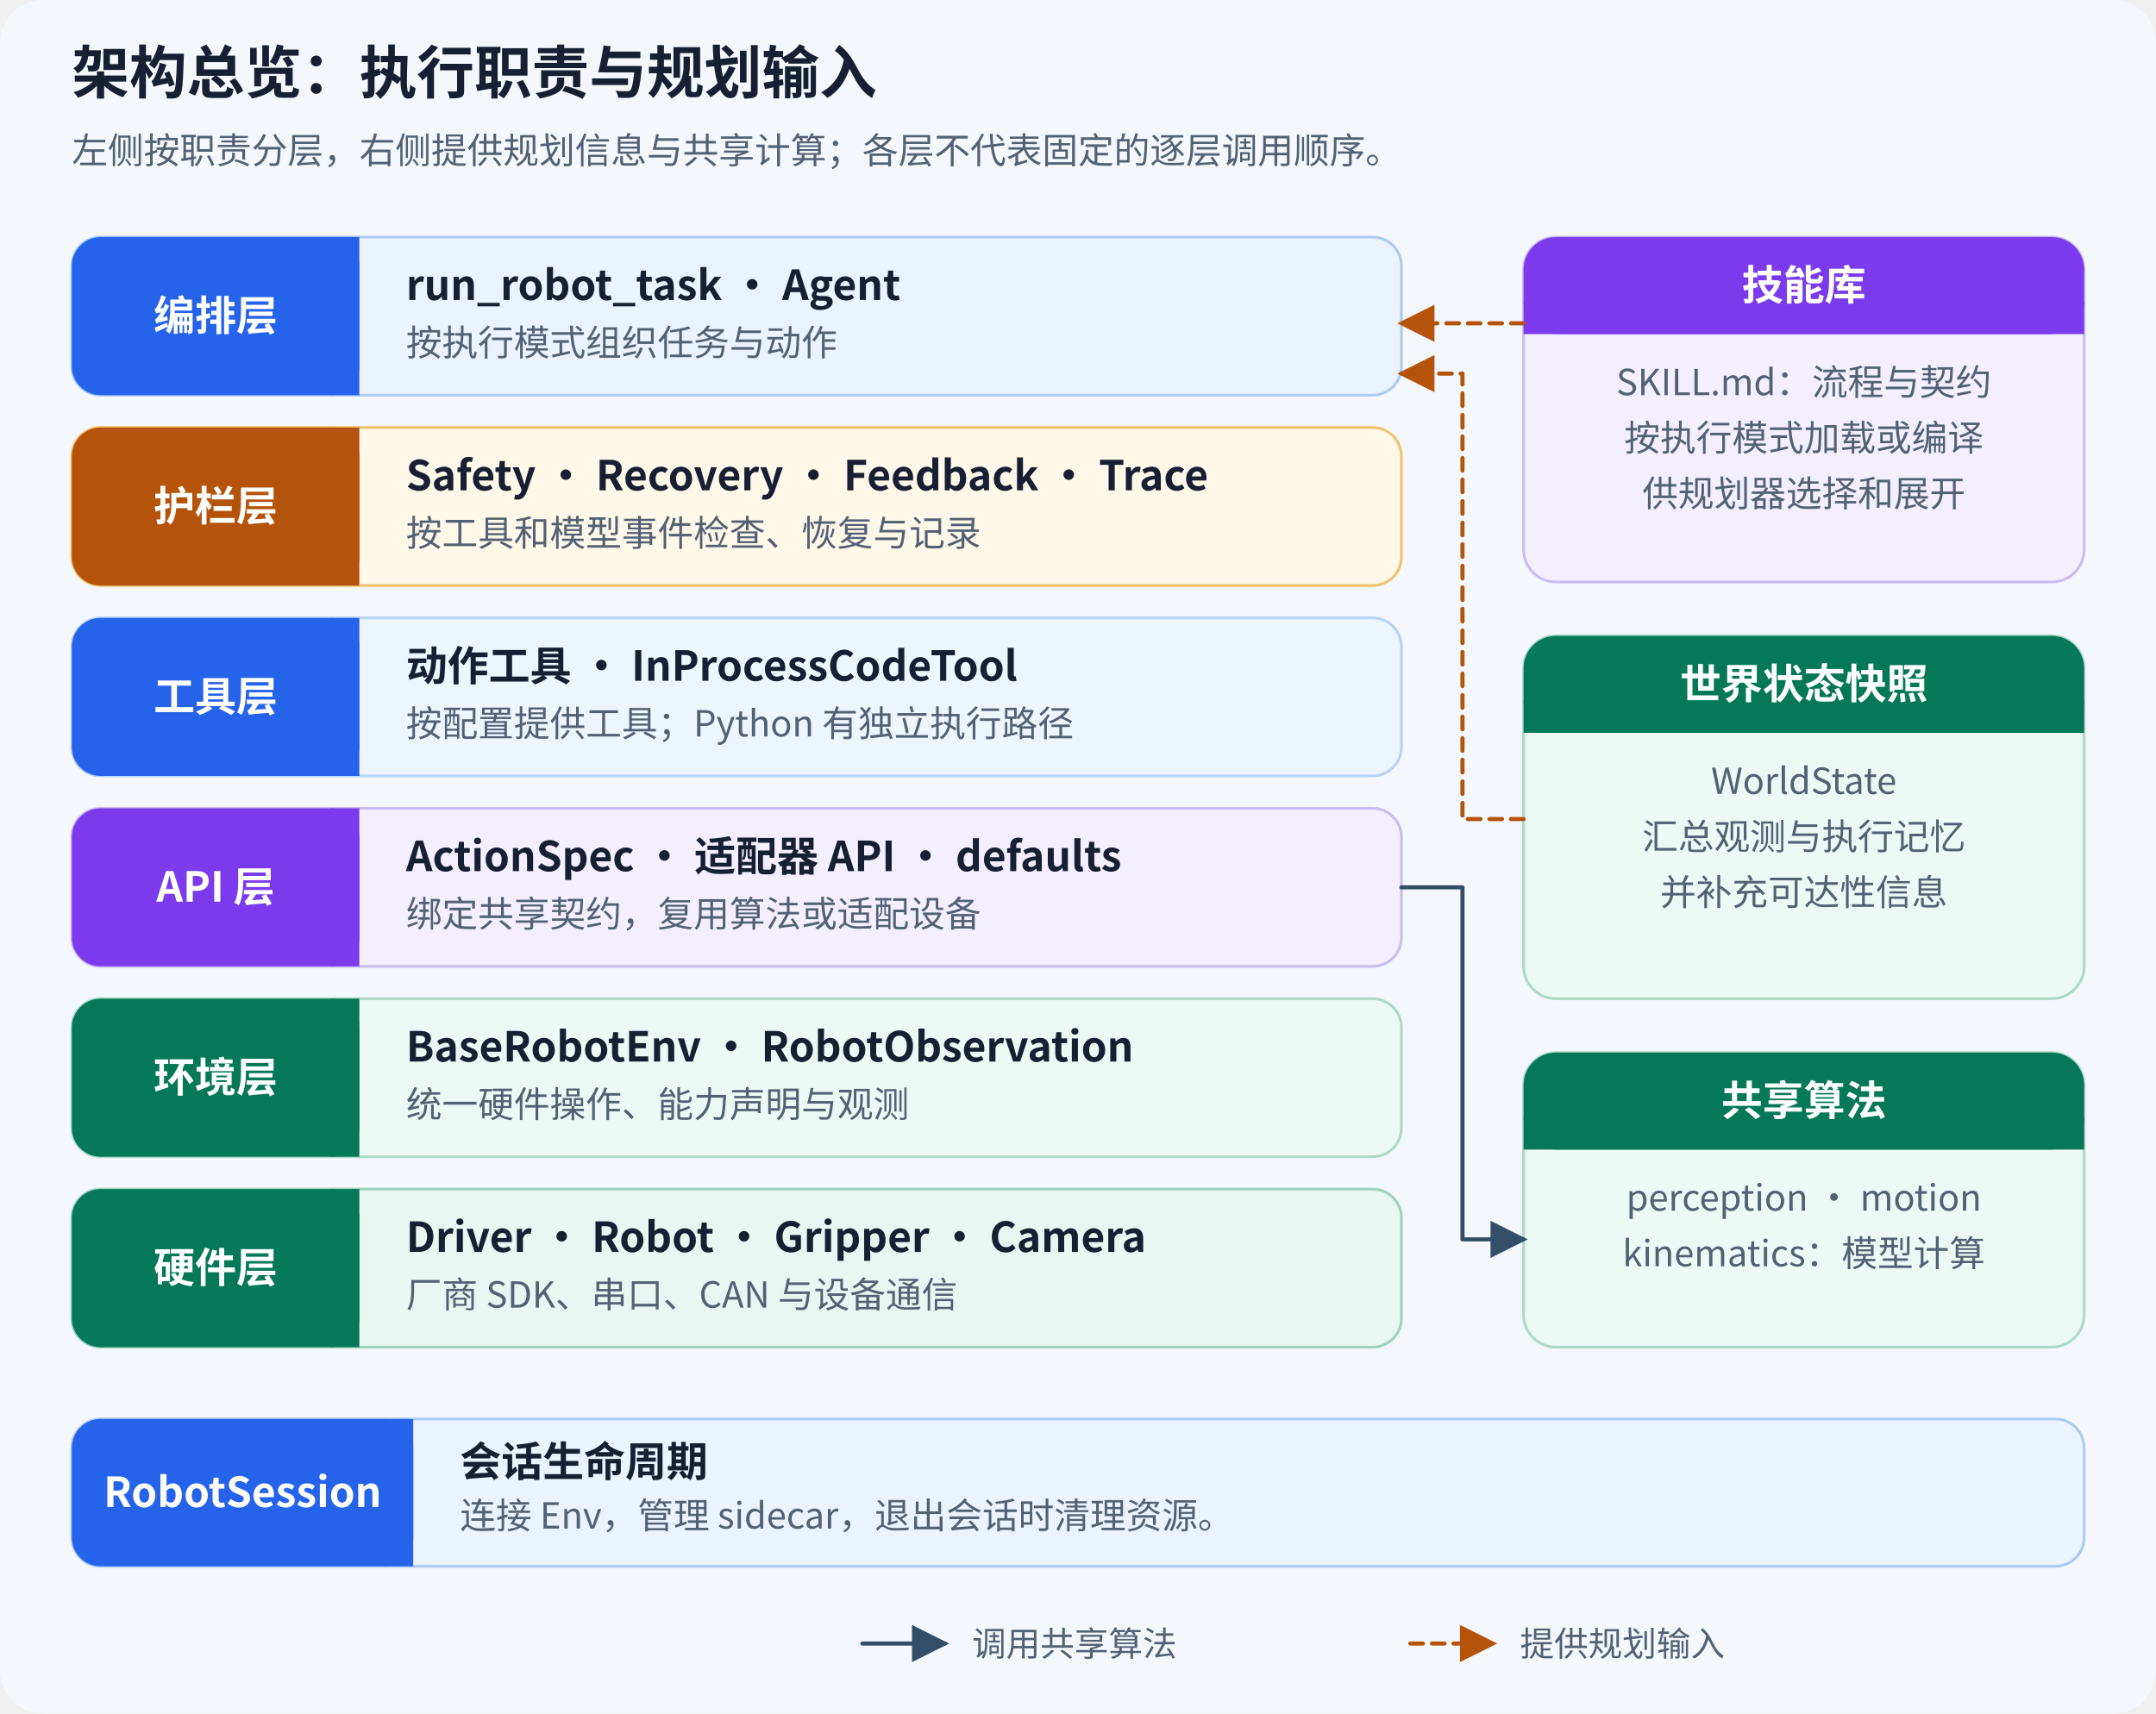
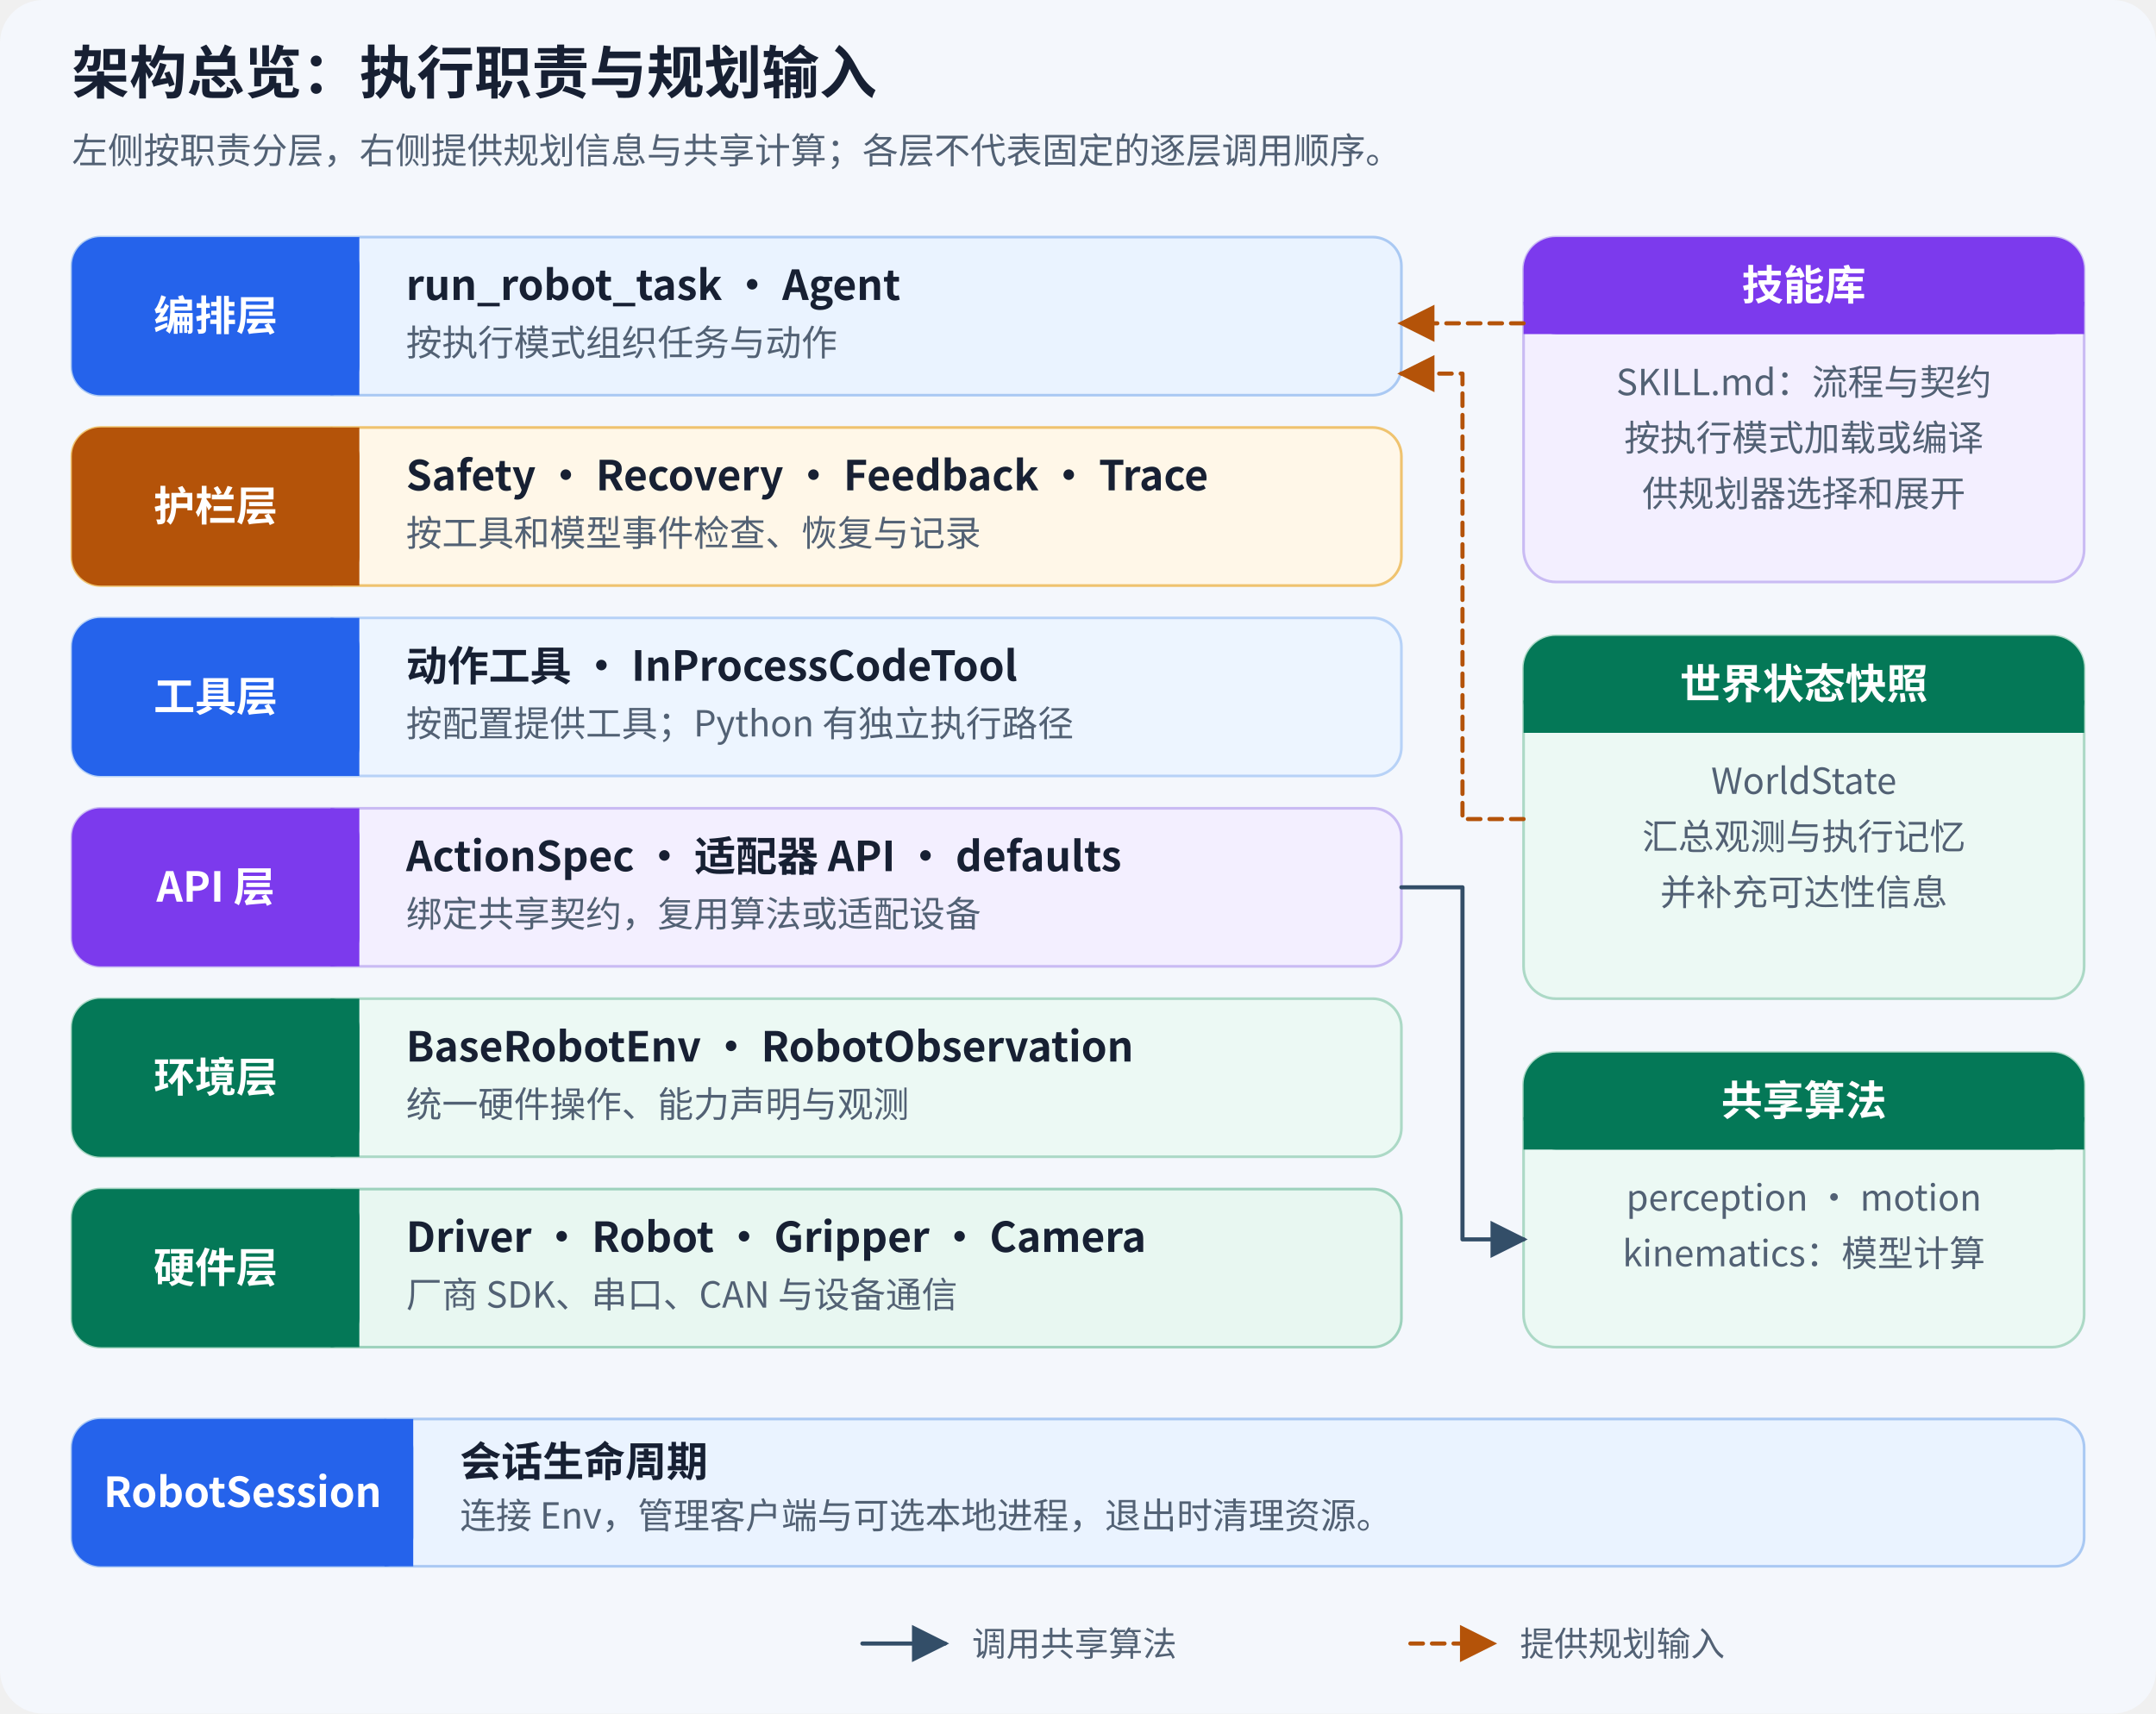
<svg xmlns="http://www.w3.org/2000/svg" width="1200" height="954" viewBox="0 0 1200 954" role="img" aria-labelledby="title desc">
  <defs>
    <marker id="arrow" markerWidth="9" markerHeight="9" refX="8" refY="4.5" orient="auto">
      <path d="M0 0 L9 4.5 L0 9 Z" fill="#334e68" />
    </marker>
    <marker id="input-arrow" markerWidth="9" markerHeight="9" refX="8" refY="4.5" orient="auto">
      <path d="M0 0 L9 4.5 L0 9 Z" fill="#b45309" />
    </marker>
    <filter id="shadow" x="-10%" y="-15%" width="120%" height="140%">
      <feDropShadow dx="0" dy="3" stdDeviation="4" flood-color="#19324d" flood-opacity="0.12" />
    </filter>
    <style>text { font-family: "Noto Sans CJK SC", "Microsoft YaHei", "PingFang SC", sans-serif; } path, line { stroke-linejoin: round; stroke-linecap: round; }</style>
  </defs>
  <rect x="0" y="0" width="1200" height="954" rx="24" fill="#f4f7fc" />
  <text id="text-1" x="40" y="52" font-size="32" font-weight="700" fill="#172033" text-anchor="start" data-max-width="1120">架构总览：执行职责与规划输入</text>
  <text id="text-2" x="40" y="91" font-size="20" font-weight="400" fill="#526174" text-anchor="start" data-max-width="1120">左侧按职责分层，右侧提供规划信息与共享计算；各层不代表固定的逐层调用顺序。</text>
  <rect x="40" y="132" width="740" height="88" rx="16" fill="#eaf3ff" stroke="#aac9f3" stroke-width="1.5" />
  <rect x="40" y="132" width="160" height="88" rx="16" fill="#2563eb" />
  <rect x="184" y="132" width="16" height="88" rx="0" fill="#2563eb" />
  <text id="text-3" x="120.0" y="184.0" font-size="23" font-weight="700" fill="#ffffff" text-anchor="middle" data-max-width="136">编排层</text>
  <text id="text-4" x="226" y="167" font-size="23" font-weight="700" fill="#172033" text-anchor="start" data-max-width="534">run_robot_task · Agent</text>
  <text id="text-5" x="226" y="198" font-size="20" font-weight="400" fill="#526174" text-anchor="start" data-max-width="534">按执行模式组织任务与动作</text>
  <rect x="40" y="238" width="740" height="88" rx="16" fill="#fff7e8" stroke="#efc36f" stroke-width="1.5" />
  <rect x="40" y="238" width="160" height="88" rx="16" fill="#b45309" />
  <rect x="184" y="238" width="16" height="88" rx="0" fill="#b45309" />
  <text id="text-6" x="120.0" y="290.0" font-size="23" font-weight="700" fill="#ffffff" text-anchor="middle" data-max-width="136">护栏层</text>
  <text id="text-7" x="226" y="273" font-size="23" font-weight="700" fill="#172033" text-anchor="start" data-max-width="534">Safety · Recovery · Feedback · Trace</text>
  <text id="text-8" x="226" y="304" font-size="20" font-weight="400" fill="#526174" text-anchor="start" data-max-width="534">按工具和模型事件检查、恢复与记录</text>
  <rect x="40" y="344" width="740" height="88" rx="16" fill="#edf5ff" stroke="#b7d2f7" stroke-width="1.5" />
  <rect x="40" y="344" width="160" height="88" rx="16" fill="#2563eb" />
  <rect x="184" y="344" width="16" height="88" rx="0" fill="#2563eb" />
  <text id="text-9" x="120.0" y="396.0" font-size="23" font-weight="700" fill="#ffffff" text-anchor="middle" data-max-width="136">工具层</text>
  <text id="text-10" x="226" y="379" font-size="23" font-weight="700" fill="#172033" text-anchor="start" data-max-width="534">动作工具 · InProcessCodeTool</text>
  <text id="text-11" x="226" y="410" font-size="20" font-weight="400" fill="#526174" text-anchor="start" data-max-width="534">按配置提供工具；Python 有独立执行路径</text>
  <rect x="40" y="450" width="740" height="88" rx="16" fill="#f3efff" stroke="#c9bbf3" stroke-width="1.5" />
  <rect x="40" y="450" width="160" height="88" rx="16" fill="#7c3aed" />
  <rect x="184" y="450" width="16" height="88" rx="0" fill="#7c3aed" />
  <text id="text-12" x="120.0" y="502.0" font-size="23" font-weight="700" fill="#ffffff" text-anchor="middle" data-max-width="136">API 层</text>
  <text id="text-13" x="226" y="485" font-size="23" font-weight="700" fill="#172033" text-anchor="start" data-max-width="534">ActionSpec · 适配器 API · defaults</text>
  <text id="text-14" x="226" y="516" font-size="20" font-weight="400" fill="#526174" text-anchor="start" data-max-width="534">绑定共享契约，复用算法或适配设备</text>
  <rect x="40" y="556" width="740" height="88" rx="16" fill="#ecf9f4" stroke="#acd9c6" stroke-width="1.5" />
  <rect x="40" y="556" width="160" height="88" rx="16" fill="#047857" />
  <rect x="184" y="556" width="16" height="88" rx="0" fill="#047857" />
  <text id="text-15" x="120.0" y="608.0" font-size="23" font-weight="700" fill="#ffffff" text-anchor="middle" data-max-width="136">环境层</text>
  <text id="text-16" x="226" y="591" font-size="23" font-weight="700" fill="#172033" text-anchor="start" data-max-width="534">BaseRobotEnv · RobotObservation</text>
  <text id="text-17" x="226" y="622" font-size="20" font-weight="400" fill="#526174" text-anchor="start" data-max-width="534">统一硬件操作、能力声明与观测</text>
  <rect x="40" y="662" width="740" height="88" rx="16" fill="#e8f7f1" stroke="#9ed2bd" stroke-width="1.5" />
  <rect x="40" y="662" width="160" height="88" rx="16" fill="#047857" />
  <rect x="184" y="662" width="16" height="88" rx="0" fill="#047857" />
  <text id="text-18" x="120.0" y="714.0" font-size="23" font-weight="700" fill="#ffffff" text-anchor="middle" data-max-width="136">硬件层</text>
  <text id="text-19" x="226" y="697" font-size="23" font-weight="700" fill="#172033" text-anchor="start" data-max-width="534">Driver · Robot · Gripper · Camera</text>
  <text id="text-20" x="226" y="728" font-size="20" font-weight="400" fill="#526174" text-anchor="start" data-max-width="534">厂商 SDK、串口、CAN 与设备通信</text>
  <rect x="848" y="132" width="312" height="192" rx="18" fill="#f3efff" stroke="#c9bbf3" stroke-width="1.5" />
  <rect x="848" y="132" width="312" height="54" rx="18" fill="#7c3aed" />
  <rect x="848" y="168" width="312" height="18" rx="0" fill="#7c3aed" />
  <text id="text-21" x="1004.0" y="167" font-size="23" font-weight="700" fill="#ffffff" text-anchor="middle" data-max-width="288">技能库</text>
  <text id="text-22" x="1004.0" y="220" font-size="20" font-weight="400" fill="#526174" text-anchor="middle" data-max-width="284">SKILL.md：流程与契约</text>
  <text id="text-23" x="1004.0" y="251" font-size="20" font-weight="400" fill="#526174" text-anchor="middle" data-max-width="284">按执行模式加载或编译</text>
  <text id="text-24" x="1004.0" y="282" font-size="20" font-weight="400" fill="#526174" text-anchor="middle" data-max-width="284">供规划器选择和展开</text>
  <rect x="848" y="354" width="312" height="202" rx="18" fill="#ecf9f4" stroke="#acd9c6" stroke-width="1.5" />
  <rect x="848" y="354" width="312" height="54" rx="18" fill="#047857" />
  <rect x="848" y="390" width="312" height="18" rx="0" fill="#047857" />
  <text id="text-25" x="1004.0" y="389" font-size="23" font-weight="700" fill="#ffffff" text-anchor="middle" data-max-width="288">世界状态快照</text>
  <text id="text-26" x="1004.0" y="442" font-size="20" font-weight="400" fill="#526174" text-anchor="middle" data-max-width="284">WorldState</text>
  <text id="text-27" x="1004.0" y="473" font-size="20" font-weight="400" fill="#526174" text-anchor="middle" data-max-width="284">汇总观测与执行记忆</text>
  <text id="text-28" x="1004.0" y="504" font-size="20" font-weight="400" fill="#526174" text-anchor="middle" data-max-width="284">并补充可达性信息</text>
  <rect x="848" y="586" width="312" height="164" rx="18" fill="#ecf9f4" stroke="#acd9c6" stroke-width="1.5" />
  <rect x="848" y="586" width="312" height="54" rx="18" fill="#047857" />
  <rect x="848" y="622" width="312" height="18" rx="0" fill="#047857" />
  <text id="text-29" x="1004.0" y="621" font-size="23" font-weight="700" fill="#ffffff" text-anchor="middle" data-max-width="288">共享算法</text>
  <text id="text-30" x="1004.0" y="674" font-size="20" font-weight="400" fill="#526174" text-anchor="middle" data-max-width="284">perception · motion</text>
  <text id="text-31" x="1004.0" y="705" font-size="20" font-weight="400" fill="#526174" text-anchor="middle" data-max-width="284">kinematics：模型计算</text>
  <path d="M848 180 L780 180" fill="none" stroke="#b45309" stroke-width="2.3" stroke-dasharray="7 5" marker-end="url(#input-arrow)" />
  <path d="M848 456 H814 V208 H780" fill="none" stroke="#b45309" stroke-width="2.3" stroke-dasharray="7 5" marker-end="url(#input-arrow)" />
  <path d="M780 494 H814 V690 H848" fill="none" stroke="#334e68" stroke-width="2.3" marker-end="url(#arrow)" />
  <rect x="40" y="790" width="1120" height="82" rx="16" fill="#eaf3ff" stroke="#aac9f3" stroke-width="1.5" />
  <rect x="40" y="790" width="190" height="82" rx="16" fill="#2563eb" />
  <rect x="214" y="790" width="16" height="82" rx="0" fill="#2563eb" />
  <text id="text-32" x="135.0" y="839.0" font-size="23" font-weight="700" fill="#ffffff" text-anchor="middle" data-max-width="166">RobotSession</text>
  <text id="text-33" x="256" y="822" font-size="23" font-weight="700" fill="#172033" text-anchor="start" data-max-width="878">会话生命周期</text>
-   <text id="text-34" x="256" y="851" font-size="20" font-weight="400" fill="#526174" text-anchor="start" data-max-width="878">连接 Env，管理 sidecar，退出会话时清理资源。</text>
+   <text id="text-34" x="256" y="851" font-size="20" font-weight="400" fill="#526174" text-anchor="start" data-max-width="878">连接 Env，管理客户端与可选本地进程，退出时清理资源。</text>
  <path d="M480 915 L526 915" fill="none" stroke="#334e68" stroke-width="2.3" marker-end="url(#arrow)" />
  <text id="text-35" x="541" y="922" font-size="19" font-weight="400" fill="#526174" text-anchor="start" data-max-width="210">调用共享算法</text>
  <path d="M785 915 L831 915" fill="none" stroke="#b45309" stroke-width="2.3" stroke-dasharray="7 5" marker-end="url(#input-arrow)" />
  <text id="text-36" x="846" y="922" font-size="19" font-weight="400" fill="#526174" text-anchor="start" data-max-width="300">提供规划输入</text>
</svg>
